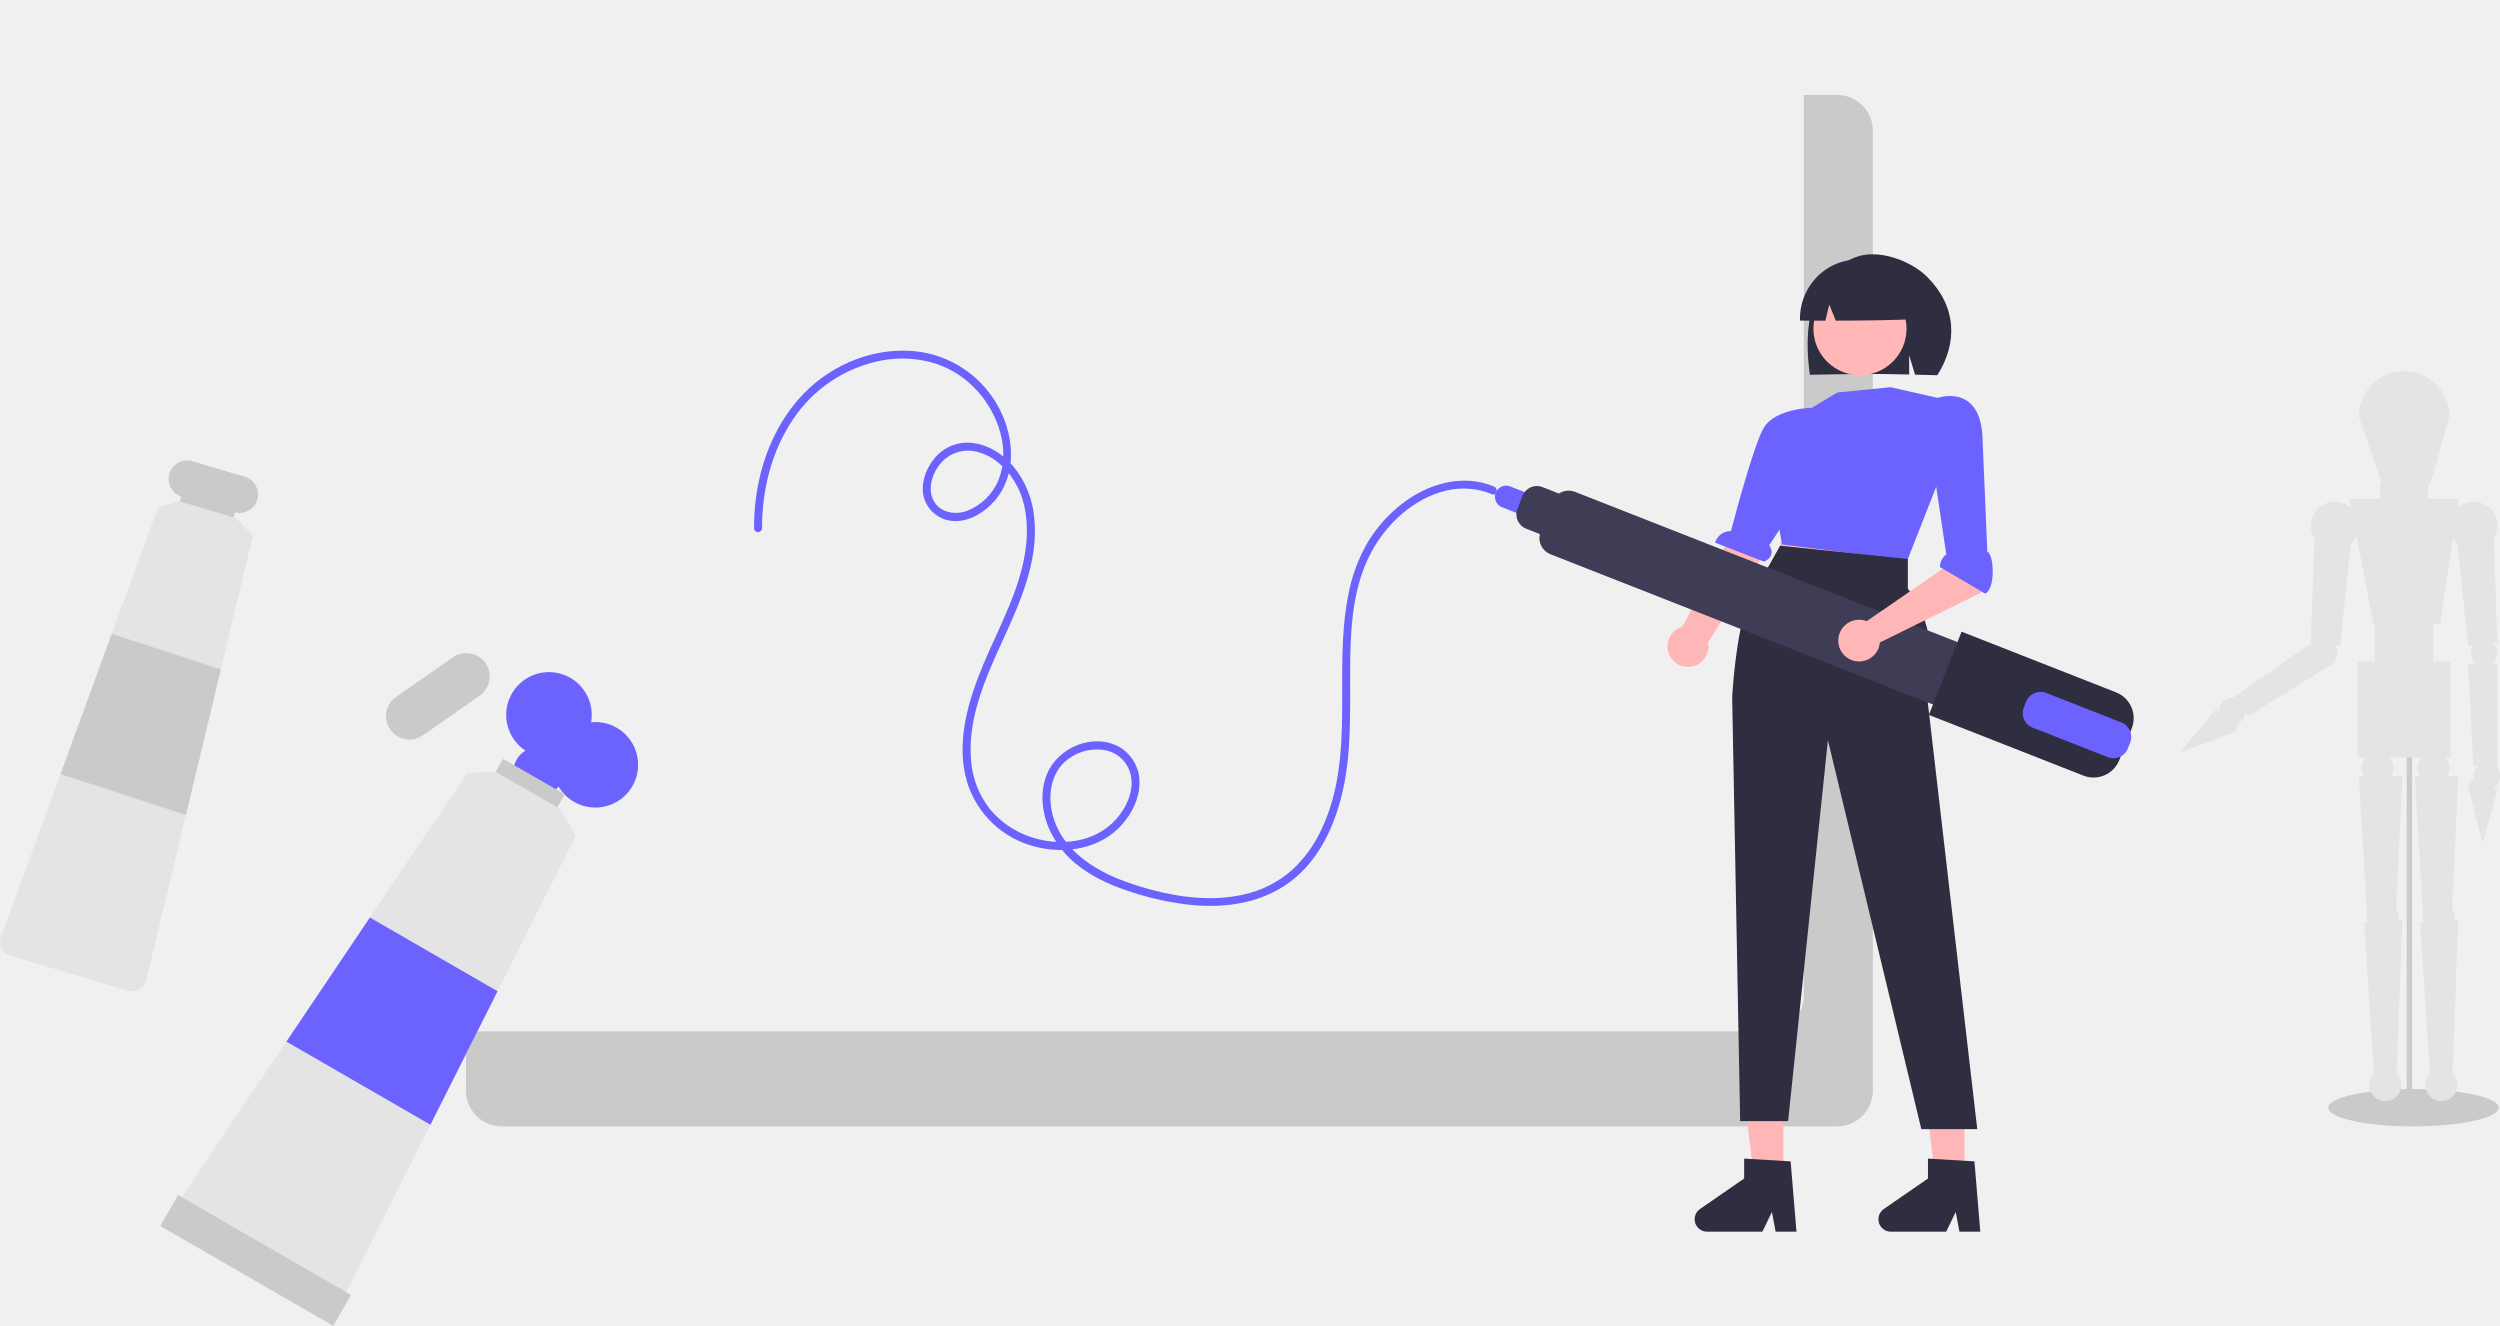
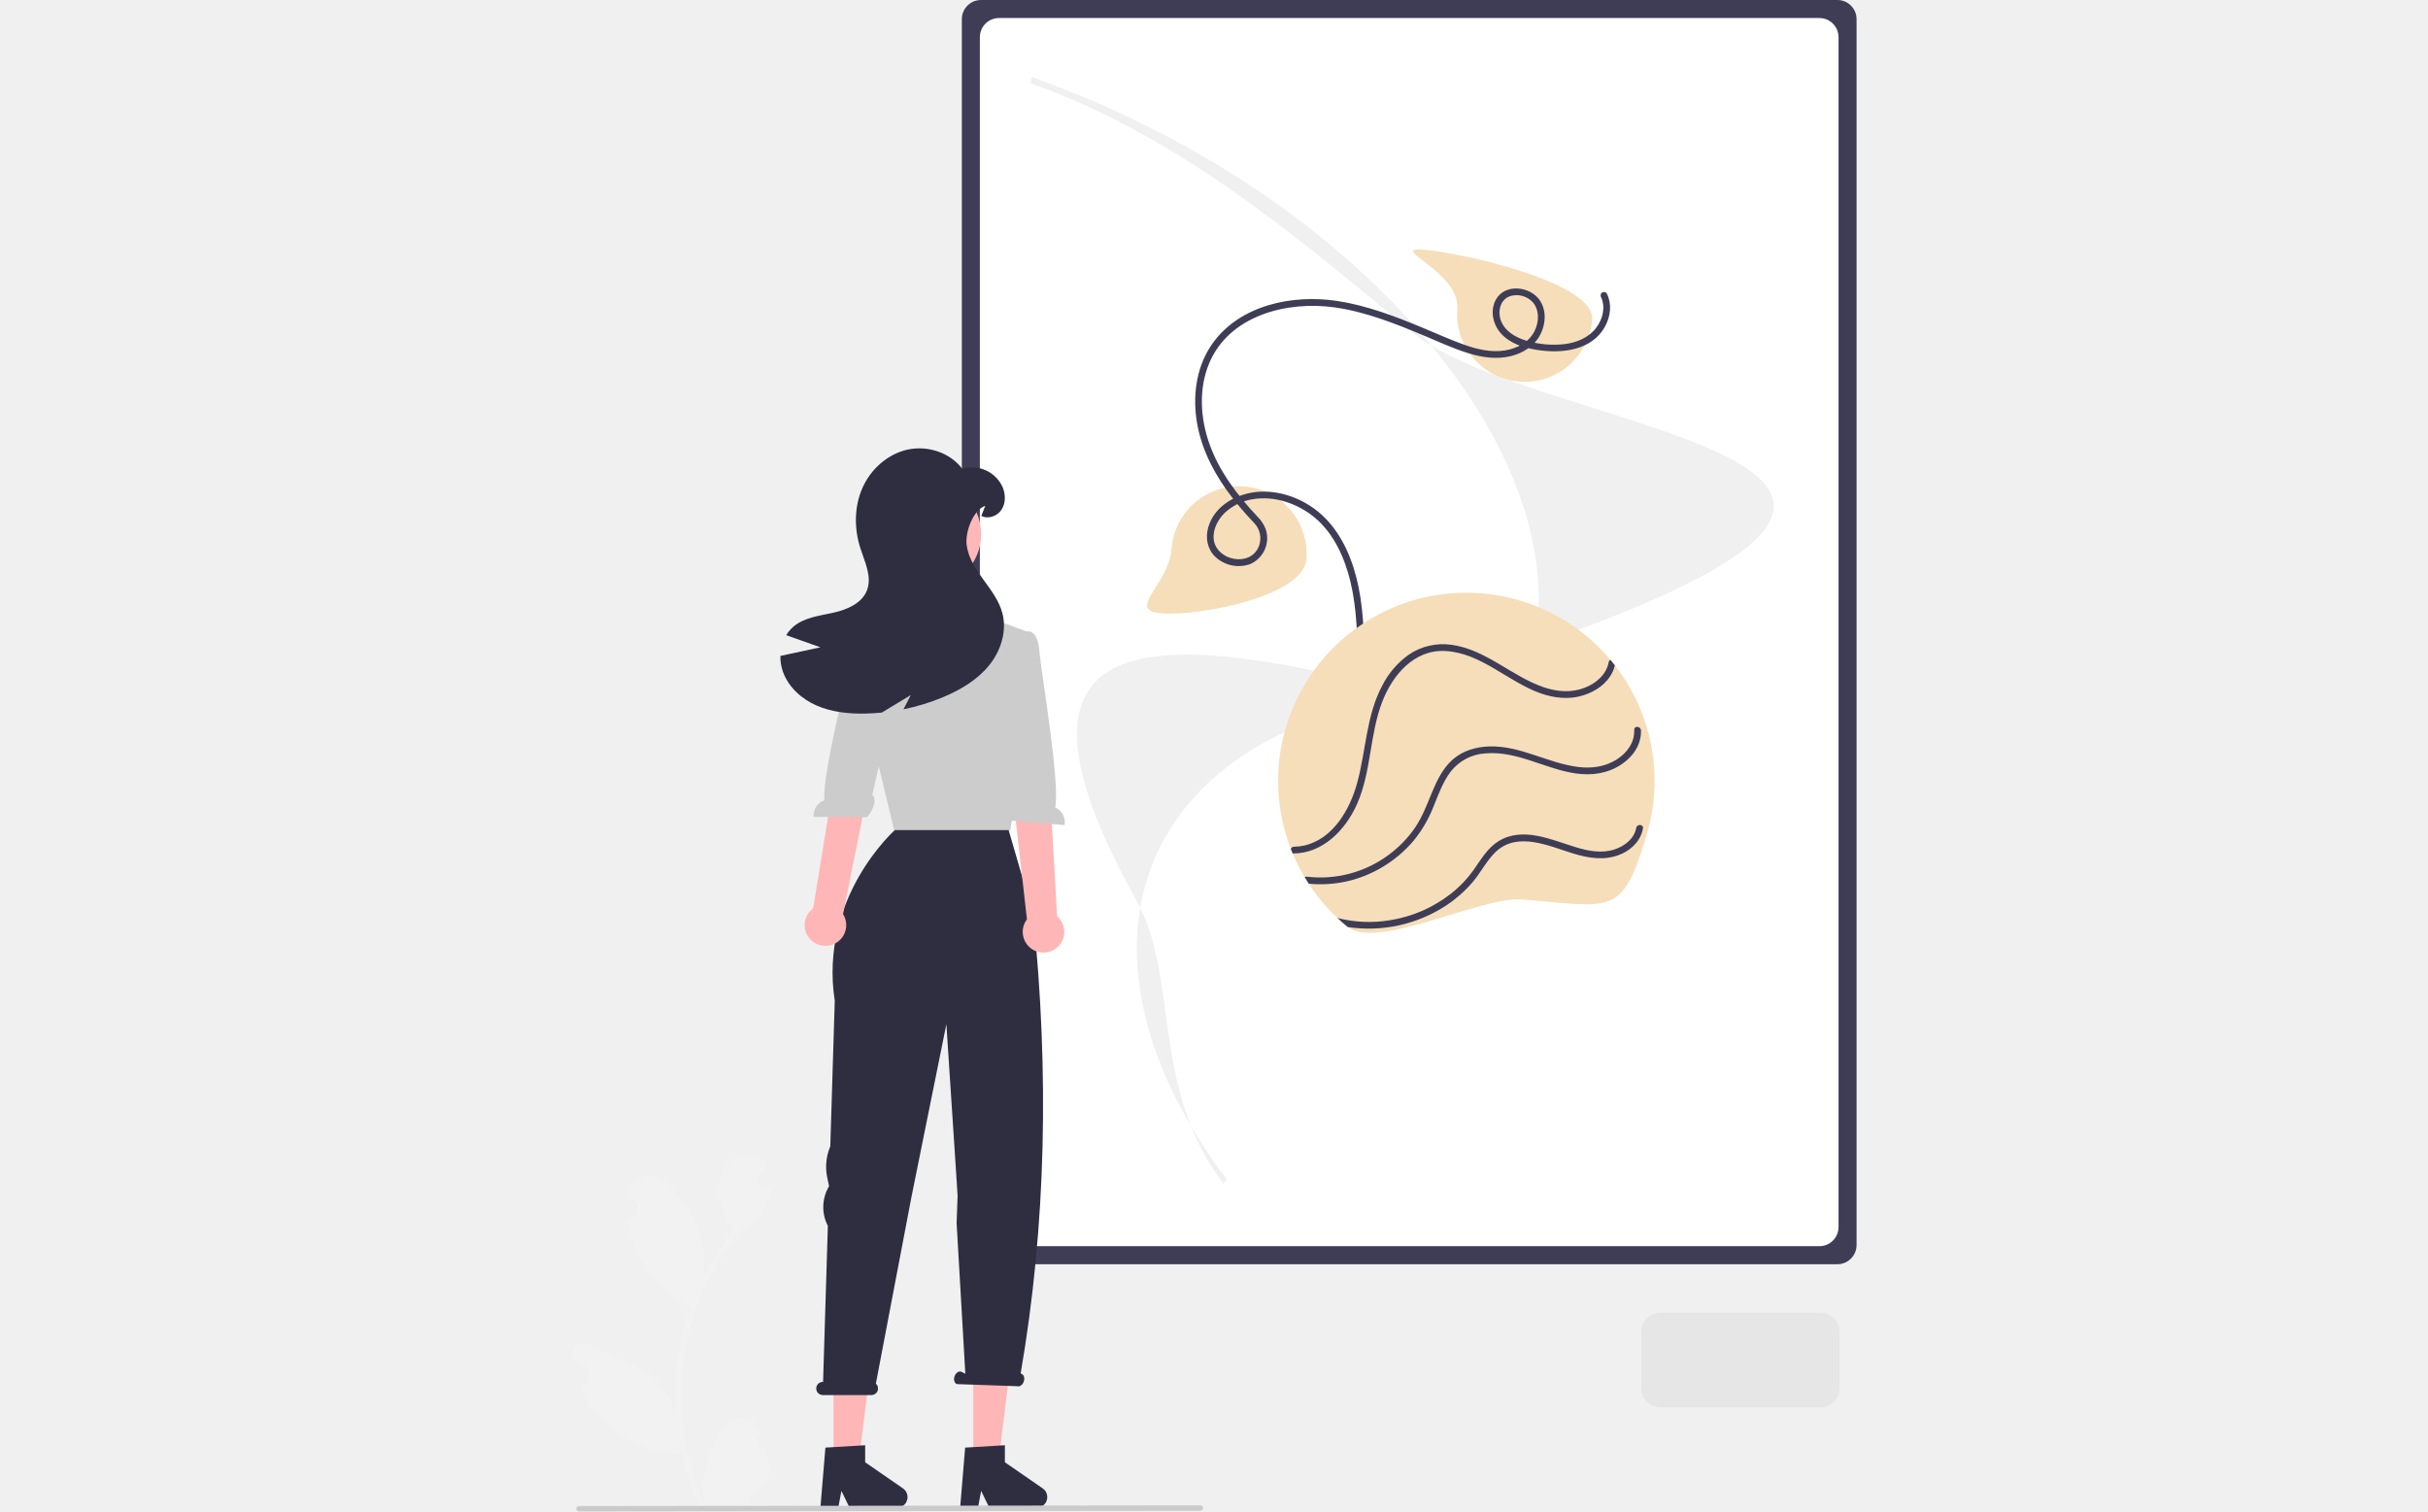
- <svg xmlns="http://www.w3.org/2000/svg" data-name="Layer 1" width="938.457" height="497.706" viewBox="0 0 938.457 497.706">
-   <path d="M820.385,236.787H319.117A13.426,13.426,0,0,0,305.691,250.213V610.542a13.426,13.426,0,0,0,13.426,13.426H820.385a13.426,13.426,0,0,0,13.426-13.426V250.213A13.426,13.426,0,0,0,820.385,236.787Zm-487.154,21.06a6.48,6.48,0,1,1,6.48-6.48A6.48,6.48,0,0,1,333.231,257.847Zm38.88,0a6.48,6.48,0,1,1,6.48-6.48A6.48,6.48,0,0,1,372.111,257.847Zm38.88,0a6.48,6.48,0,1,1,6.48-6.48A6.48,6.48,0,0,1,410.991,257.847Zm38.88,0a6.48,6.48,0,1,1,6.48-6.48A6.48,6.48,0,0,1,449.871,257.847Zm38.88,0a6.48,6.48,0,1,1,6.48-6.48A6.48,6.48,0,0,1,488.751,257.847Zm38.88,0a6.48,6.48,0,1,1,6.48-6.48A6.48,6.48,0,0,1,527.631,257.847Zm38.88,0a6.48,6.48,0,1,1,6.48-6.48A6.48,6.48,0,0,1,566.511,257.847Zm38.88,0a6.48,6.48,0,1,1,6.48-6.48A6.48,6.48,0,0,1,605.391,257.847Zm38.88,0a6.48,6.48,0,1,1,6.48-6.48A6.48,6.48,0,0,1,644.271,257.847Zm38.88,0a6.48,6.48,0,1,1,6.48-6.48A6.48,6.48,0,0,1,683.151,257.847Zm38.88,0a6.48,6.48,0,1,1,6.48-6.48A6.48,6.48,0,0,1,722.031,257.847Zm38.88,0a6.48,6.48,0,1,1,6.48-6.48A6.48,6.48,0,0,1,760.911,257.847Zm38.88,0a6.48,6.48,0,1,1,6.48-6.48A6.48,6.48,0,0,1,799.791,257.847Z" transform="translate(-130.7715 -201.1471)" fill="#cacaca" />
-   <path d="M794.465,201.147H293.197A13.426,13.426,0,0,0,279.771,214.573V574.902a13.426,13.426,0,0,0,13.426,13.426H794.465a13.426,13.426,0,0,0,13.426-13.426V214.573A13.426,13.426,0,0,0,794.465,201.147Zm-487.154,21.06a6.48,6.48,0,1,1,6.48-6.48A6.48,6.48,0,0,1,307.311,222.207Zm38.88,0a6.48,6.48,0,1,1,6.48-6.48A6.48,6.48,0,0,1,346.191,222.207Zm38.88,0a6.48,6.48,0,1,1,6.48-6.48A6.48,6.48,0,0,1,385.071,222.207Zm38.88,0a6.48,6.48,0,1,1,6.48-6.48A6.48,6.48,0,0,1,423.951,222.207Zm38.88,0a6.48,6.48,0,1,1,6.48-6.48A6.48,6.48,0,0,1,462.831,222.207Zm38.88,0a6.48,6.48,0,1,1,6.48-6.48A6.48,6.48,0,0,1,501.711,222.207Zm38.88,0a6.48,6.48,0,1,1,6.48-6.48A6.48,6.48,0,0,1,540.591,222.207Zm38.88,0a6.48,6.48,0,1,1,6.48-6.48A6.48,6.48,0,0,1,579.471,222.207Zm38.88,0a6.48,6.48,0,1,1,6.48-6.48A6.48,6.48,0,0,1,618.351,222.207Zm38.88,0a6.48,6.48,0,1,1,6.48-6.48A6.48,6.48,0,0,1,657.231,222.207Zm38.88,0a6.48,6.48,0,1,1,6.48-6.48A6.48,6.48,0,0,1,696.111,222.207Zm38.88,0a6.48,6.48,0,1,1,6.48-6.48A6.48,6.48,0,0,1,734.991,222.207Zm38.88,0a6.48,6.48,0,1,1,6.48-6.48A6.48,6.48,0,0,1,773.871,222.207Z" transform="translate(-130.7715 -201.1471)" fill="#f0f0f0" />
-   <path d="M416.828,399.459c-.027-14.297,3.521-28.803,11.546-40.762a51.664,51.664,0,0,1,33.432-22.25,41.831,41.831,0,0,1,20.084,1.166,36.298,36.298,0,0,1,15.381,9.888c8.042,8.596,13.002,22.314,8.337,33.76a21.072,21.072,0,0,1-11.994,11.723c-4.799,1.659-10.714.375-12.778-4.756-1.769-4.399.078-9.688,3.031-13.125a13.421,13.421,0,0,1,14.39-4.155c6.318,1.788,11.3,6.934,14.282,12.619,3.467,6.608,4.191,14.423,3.462,21.753-1.606,16.157-9.961,30.538-16.111,45.246-5.717,13.671-10.471,29.489-6.071,44.223a35.83,35.83,0,0,0,25.413,24.144c11.349,3.043,24.626.879,32.686-8.201,3.801-4.282,6.576-9.852,6.614-15.67a15.315,15.315,0,0,0-7.568-13.504c-9.821-5.495-23.083.154-27.197,10.204-2.518,6.151-2.041,13.222.335,19.338A35.728,35.728,0,0,0,536.46,526.807c5.744,4.267,12.454,7.104,19.233,9.274a109.365,109.365,0,0,0,21.692,4.709c14.06,1.499,28.733-.846,39.753-10.267,9.693-8.287,15.029-20.555,17.743-32.772,3.15-14.176,2.676-28.654,2.706-43.078.031-15.371.42-32.149,7.825-46.044,5.823-10.926,16.115-20.491,28.4-23.349a27.515,27.515,0,0,1,16.996,1.398c1.778.746,2.554-2.156.798-2.893-11.805-4.951-24.796-1.067-34.542,6.47a53.124,53.124,0,0,0-12.871,14.452,61.782,61.782,0,0,0-7.377,20.259c-5.684,28.985,3.105,60.277-10.135,87.826a47.669,47.669,0,0,1-10.797,14.848,40.534,40.534,0,0,1-18.328,9.315c-14.369,3.258-29.957.167-43.632-4.624-13.108-4.593-26.209-13.209-28.556-27.956-.967-6.078.404-12.872,5.043-17.185a17.953,17.953,0,0,1,14.659-4.526,12.213,12.213,0,0,1,10.302,10.111c.934,5.71-1.856,11.653-5.575,15.837-8.166,9.187-21.815,10.475-32.892,6.444a33.946,33.946,0,0,1-14.15-9.713,33.446,33.446,0,0,1-7.477-18.977c-1.297-15.729,5.505-30.857,11.895-44.804,6.51-14.209,13.504-29.812,11.853-45.838a35.366,35.366,0,0,0-7.746-19.383c-4.103-4.905-9.93-8.589-16.421-8.995a16.009,16.009,0,0,0-13.709,6.368c-3.07,3.923-4.863,9.28-3.558,14.226a12.191,12.191,0,0,0,11.598,8.808c5.739.101,11.203-3.339,14.879-7.524,8.309-9.459,7.503-23.458,2.115-34.158a40.361,40.361,0,0,0-29.548-21.765c-13.377-2.076-27.307,2.051-38.024,10.17-11.415,8.648-18.826,21.617-22.302,35.37a83.584,83.584,0,0,0-2.483,20.618,1.501,1.501,0,0,0,3,0Z" transform="translate(-130.7715 -201.1471)" fill="#6c63ff" />
-   <ellipse cx="905.957" cy="415.82" rx="32" ry="7" fill="#cacaca" />
-   <rect x="903.457" y="278.962" width="2" height="132.689" fill="#cacaca" />
-   <path d="M962.397,467.642l1.43.865a4.968,4.968,0,0,1,5.784-5.37l-.261-.343,29.114-20.304-.235-.021,1.321-39.321.002 0a8.989,8.989,0,0,1,13.838-11.228l-.661-3.452h11.5v-6h.654l-8.654-25a17,17,0,0,1,34,0l-7,25-1,.056v5.944h11.5l-.491,3.297a8.988,8.988,0,0,1,13.668,11.382l.002-0,1.321,39.321-1.826.166a4.949,4.949,0,0,1-.201,7.834h2.027v38.524l-.431-.018a4.968,4.968,0,0,1-1.097,7.816l1.527.679-5.5,20.248-5.5-21.543,2-2.705.115.051a4.921,4.921,0,0,1,1.646-4.832l-1.761-.074-2-38.146h3.027a4.937,4.937,0,0,1-.841-7.199l-2.187.199-3.955-38.26.004-.001a9.037,9.037,0,0,1-1.734-2.072l-4.815,32.333h-2.5v14h6.5v36h-2.037a5.969,5.969,0,0,1,.728,7h4.152l-2.312,49.735a5.924,5.924,0,0,1,.868,4.34l1.444-.103-2.168,57.723a6.001,6.001,0,1,1-8.495.148l-3.68-56.843,1.314-.094a5.89,5.89,0,0,1-.208-3.014l-.001 0-3.105-51.892h1.81a5.969,5.969,0,0,1,.728-7h-12.074a5.969,5.969,0,0,1,.728,7h4.152l-2.312,49.735a5.924,5.924,0,0,1,.868,4.34l1.444-.103-2.168,57.723a6.001,6.001,0,1,1-8.495.148l-3.68-56.843,1.314-.094a5.89,5.89,0,0,1-.208-3.014l-.001 0-3.105-51.892h1.81a5.969,5.969,0,0,1,.728-7h-3.037v-36h6.5v-14h-.5l-6.355-33.189a9.015,9.015,0,0,1-2.194,2.929l.004.001-3.955,38.26-2.187-.199a4.911,4.911,0,0,1,.067,6.322l.131.188-.841.524c-.066.055-.129.114-.198.165h-.067l-31.326,19.491-1.068-1.402a4.923,4.923,0,0,1-3.021,4.114l.108.065-1.074,3.188-20.817,7.812Z" transform="translate(-130.7715 -201.1471)" fill="#e4e4e4" />
-   <rect x="198.095" y="387.97" width="21.104" height="6.665" transform="translate(-11.1102 -244.2784) rotate(16.4912)" fill="#cacaca" />
-   <path d="M222.679,380.105l-19.71-5.83a6.937,6.937,0,0,0-4.2,13.22,1.991,1.991,0,0,0,.26.09l19.71,5.84a1.225,1.225,0,0,0,.26.06h.01a6.939,6.939,0,0,0,3.67-13.38Z" transform="translate(-130.7715 -201.1471)" fill="#cacaca" />
-   <path d="M219.389,395.644l-.94-.28-20.24-5.99-.29-.09-7.87,2.43-17.31,47.37-19.24,52.64-22.38,61.24a5.225,5.225,0,0,0,.22,4.24,5.322,5.322,0,0,0,3.26,2.74l44.36,13.13a5.343,5.343,0,0,0,6.7-3.87l14.91-62.15,13.11-54.63,12-50.01.04-.15Z" transform="translate(-130.7715 -201.1471)" fill="#e4e4e4" />
-   <path d="M354.253,472.183c-.537,0-1.068.029-1.592.08A16.056,16.056,0,1,0,328.004,482.906a9.363,9.363,0,1,0,12.425,13.491,16.056,16.056,0,1,0,13.824-24.214Z" transform="translate(-130.7715 -201.1471)" fill="#6c63ff" />
-   <rect x="315.752" y="492.121" width="26.719" height="8.438" transform="translate(159.9034 -299.1055) rotate(29.84697)" fill="#cacaca" />
-   <path d="M313.028,450.064a8.798,8.798,0,0,0-12.23-2.18l-21.35,14.87a8.788,8.788,0,0,0,10.05,14.42l21.35-14.87A8.808,8.808,0,0,0,313.028,450.064Z" transform="translate(-130.7715 -201.1471)" fill="#cacaca" />
-   <path d="M341.079,504.824l-1.08-.62-23.17-13.29-.35-.2-10.39.7-36.46,54.16-31.35,46.57-42.58,63.25a6.758,6.758,0,0,0,2.25,9.61l50.8,29.15a6.739,6.739,0,0,0,9.39-2.81l34.2-67.99,25.21-50.11,29.3-58.24.09-.17Z" transform="translate(-130.7715 -201.1471)" fill="#e4e4e4" />
-   <rect x="189.25" y="667.619" width="74.982" height="13.386" transform="translate(236.7617 -224.1769) rotate(30)" fill="#cacaca" />
-   <path d="M811.312,316.093c2.591-8.257,8.482-15.83,16.63-18.621,8.148-2.791,20.08,1.461,26.206,7.566C865.354,316.206,865.698,329.877,858,342c-1.531-.081-6.815-.141-8.365-.199l-2.192-7.307v7.235c-12.097-.374-24.69-.14-37.291.102C809.022,333.248,808.722,324.35,811.312,316.093Z" transform="translate(-130.7715 -201.1471)" fill="#2f2e41" />
-   <path d="M757.423,447.026a7.634,7.634,0,0,1,4.934-10.615l32.558-61.433,13.142,10.143-36.136,57.197a7.675,7.675,0,0,1-14.498,4.707Z" transform="translate(-130.7715 -201.1471)" fill="#ffb6b6" />
-   <polygon points="669.434 441.403 658.4 441.403 653.151 398.845 669.436 398.846 669.434 441.403" fill="#ffb6b6" />
-   <polygon points="737.434 441.403 726.4 441.403 721.151 398.845 737.436 398.846 737.434 441.403" fill="#ffb6b6" />
-   <polygon points="713.671 199.347 716.171 205.847 715.671 212.347 667.671 206.347 669.171 200.847 674.671 194.347 713.671 199.347" fill="#ffb6b6" />
-   <circle cx="698.201" cy="123.378" r="17.475" fill="#ffb7b7" />
-   <path d="M810.443,354.494l10-6,20-2,17.677,4-.177,32.5L846.729,411.514l-47-6-1.786-10.06s-13-17.461,1-27.461Z" transform="translate(-130.7715 -201.1471)" fill="#6c63ff" />
-   <path d="M846.943,410.994v11.106s13,16.894,6,29.894L873,625H852L816.943,478.994,802,622H784l-3-159s1.943-41.006,12.943-48.006L799,406Z" transform="translate(-130.7715 -201.1471)" fill="#2f2e41" />
-   <path d="M816.965,301.77a21.949,21.949,0,0,1,33.371,19.156c-9.768.449-20.029.566-30.434.586l-2.459-6.018-1.45,6.023q-4.756-0-9.529-.013A22.411,22.411,0,0,1,816.965,301.77Z" transform="translate(-130.7715 -201.1471)" fill="#2f2e41" />
-   <path d="M702.424,394.621l-7.811-3.068a4.196,4.196,0,1,1,3.068-7.811l7.811,3.068a4.196,4.196,0,0,1-3.068,7.811Z" transform="translate(-130.7715 -201.1471)" fill="#6c63ff" />
-   <path d="M876.359,446.408,722.001,385.781a6.579,6.579,0,0,0-6.029.637l-6.178-2.426a5.771,5.771,0,0,0-7.481,3.262l-1.917,4.879a5.771,5.771,0,0,0,3.262,7.481l5.138,2.018a6.581,6.581,0,0,0,4.001,7.582l154.358,60.627a6.597,6.597,0,0,0,8.552-3.728l4.381-11.153A6.597,6.597,0,0,0,876.359,446.408Z" transform="translate(-130.7715 -201.1471)" fill="#3f3d56" />
-   <path d="M912.868,492.305l-58.03-22.793L867.109,438.267l58.03,22.793a10.399,10.399,0,0,1,5.87,13.464l-4.678,11.91A10.399,10.399,0,0,1,912.868,492.305Z" transform="translate(-130.7715 -201.1471)" fill="#2f2e41" />
-   <path d="M922.024,485.382l-28.272-11.105a5.799,5.799,0,0,1-3.274-7.511l.877-2.232a5.799,5.799,0,0,1,7.51-3.275l28.272,11.105a5.799,5.799,0,0,1,3.274,7.511l-.877,2.232A5.799,5.799,0,0,1,922.024,485.382Z" transform="translate(-130.7715 -201.1471)" fill="#6c63ff" />
-   <path d="M830.32,433.957a7.861,7.861,0,0,1,1.183.366l30.507-20.999-.698-8.97,13.4-2.823,2.779,15.76a5.974,5.974,0,0,1-3.241,6.396L836.46,442.322a7.839,7.839,0,1,1-6.14-8.366Z" transform="translate(-130.7715 -201.1471)" fill="#ffb6b6" />
-   <polygon points="186.777 372.097 161.567 422.207 107.507 390.997 138.857 344.427 186.777 372.097" fill="#6c63ff" />
-   <polygon points="82.907 251.277 69.797 305.907 22.727 290.577 41.967 237.937 82.907 251.277" fill="#cacaca" />
-   <path d="M859,414l17,10c4-2,3.227-14.97.784-15.73l-1.842-43.276c-1-20-16.823-14.5-16.823-14.5l-7.177,1.5,5,21L861.374,409.228A5.984,5.984,0,0,0,859,414Z" transform="translate(-130.7715 -201.1471)" fill="#6c63ff" />
-   <path d="M810.831,354.22s-13.728.216-18.018,7.605c-3.435,5.915-9.855,29.51-12.28,38.691a5.997,5.997,0,0,0-5.934,4.341L793,412c4-2,2.89-4.772,1.876-6.206l6.853-10.279,8-4,3.318-35.399Z" transform="translate(-130.7715 -201.1471)" fill="#6c63ff" />
-   <path d="M805.141,663.5h-7.829l-1.397-7.392L792.335,663.5H771.57a4.668,4.668,0,0,1-2.652-8.509L785.5,643.539v-7.473l17.441,1.041Z" transform="translate(-130.7715 -201.1471)" fill="#2f2e41" />
-   <path d="M874.141,663.5h-7.829l-1.397-7.392L861.335,663.5H840.57a4.668,4.668,0,0,1-2.652-8.509L854.5,643.539v-7.473l17.441,1.041Z" transform="translate(-130.7715 -201.1471)" fill="#2f2e41" />
+ <svg xmlns="http://www.w3.org/2000/svg" data-name="Layer 1" width="570.222" height="355" viewBox="0 0 570.222 670.696">
+   <path d="M876.611,675.652h-380a8.51,8.51,0,0,1-8.5-8.5v-544a8.509,8.509,0,0,1,8.5-8.5h380a8.51,8.51,0,0,1,8.5,8.5v544A8.51,8.51,0,0,1,876.611,675.652Z" transform="translate(-314.8891 -114.652)" fill="#3f3d56" />
+   <path d="M868.611,667.652h-364a8.51,8.51,0,0,1-8.5-8.5v-528a8.509,8.509,0,0,1,8.5-8.5h364a8.51,8.51,0,0,1,8.5,8.5v528A8.51,8.51,0,0,1,868.611,667.652Z" transform="translate(-314.8891 -114.652)" fill="#fff" />
+   <path d="M604.178,639.966c-32.38-42.744-19.539-91.529-38.51-125.563C492.962,383.964,582.49,395.981,683.71,421.348l.241,2.814c-64.423,9.942-106.791,43.098-116.242,90.966-7.345,37.201,6.133,80.82,37.95,122.821Z" transform="translate(-314.8891 -114.652)" fill="#f0f0f0" />
+   <path d="M675.306,480.887l-.676-2.683c36.144-16.387,33.038-65.195,65.375-76.341,246.334-84.904,3.175-94.479-51.519-139.389-48.91-40.161-102.214-86.854-169.957-110.902l.54-2.738c68.039,24.154,128.69,63.744,170.78,111.478,42.302,47.973,60.839,98.501,52.197,142.275C735.232,437.107,712.153,464.182,675.306,480.887Z" transform="translate(-314.8891 -114.652)" fill="#f0f0f0" />
+   <path d="M576.918,386.815c-16.517-1.305,2.973-12.235,4.278-28.752a30,30,0,1,1,59.814,4.725C639.705,379.305,593.435,388.12,576.918,386.815Z" transform="translate(-314.8891 -114.652)" fill="#f5deb9" />
+   <path d="M735.509,283.985a30,30,0,0,1-27.544-32.269c1.305-16.517-31.495-27.566-14.978-26.261s76.097,14.469,74.792,30.986A30,30,0,0,1,735.509,283.985Z" transform="translate(-314.8891 -114.652)" fill="#f5deb9" />
+   <path d="M771.661,246.334c2.177,4.516.893,9.732-1.981,13.631-3.27,4.434-8.471,6.62-13.806,7.343a42.492,42.492,0,0,1-17.071-1.406c-5.34-1.541-10.882-4.845-11.984-10.746-.734-3.933.944-8.131,5.029-9.221a9.836,9.836,0,0,1,9.311,2.526c3.392,3.53,3.134,9.196.978,13.296-2.535,4.822-7.608,7.483-12.824,8.362-6.201,1.044-12.432-.414-18.265-2.489-6.34-2.255-12.491-5.064-18.703-7.643-12.115-5.031-24.49-9.757-37.518-11.761-19.901-3.061-43.52,1.705-55.703,19.153-6.577,9.419-8.44,21.231-7.024,32.468,1.493,11.851,6.693,22.741,13.578,32.384a137.506,137.506,0,0,0,11.916,14.259,9.82,9.82,0,0,1,2.267,10.699c-3.774,9.274-18.864,6.318-19.989-3.241-.511-4.343,1.912-8.817,4.94-11.763a23.284,23.284,0,0,1,12.418-6.016c9.792-1.635,20.142,1.995,27.627,8.301,8.456,7.124,13.216,17.951,15.723,28.49,2.855,11.999,3,24.341,3.272,36.606.278,12.552.755,25.252,4.356,37.367a92.343,92.343,0,0,0,13.379,27.226,96.454,96.454,0,0,0,48.079,35.63,88.352,88.352,0,0,0,14.384,3.37c1.911.283,2.139-2.709.236-2.991-21.274-3.154-40.838-14.673-54.843-30.863a91.476,91.476,0,0,1-16.389-27.319c-4.567-12.038-5.725-24.825-6.098-37.601-.381-13.049-.173-26.215-2.786-39.069-2.309-11.363-6.84-22.87-15.229-31.15-7.397-7.3-17.98-11.817-28.439-11.332-9.732.451-20.138,5.811-23.03,15.74-1.357,4.659-.494,9.661,3.063,13.122a15.13,15.13,0,0,0,15.493,3.274,12.551,12.551,0,0,0,6.969-15.355,15.276,15.276,0,0,0-3.762-5.754c-8.779-9.376-16.836-19.868-21.208-32.077-4.078-11.387-4.914-24.486-.211-35.817,8.903-21.451,34.742-27.896,55.789-24.898,13.774,1.962,26.816,7.177,39.575,12.511,6.515,2.724,12.989,5.751,19.746,7.836,6.05,1.867,12.542,2.804,18.775,1.273,5.44-1.336,10.44-4.499,13.076-9.559,2.394-4.596,2.807-10.429-.04-14.932-4.116-6.51-15.481-7.975-19.622-.663-2.748,4.852-1.398,11.065,2.211,15.089,4.046,4.511,10.105,6.354,15.904,7.284,10.957,1.757,24.45.376,30.312-10.446,2.415-4.459,3.067-9.774.82-14.435a1.501,1.501,0,0,0-2.702,1.305Z" transform="translate(-314.8891 -114.652)" fill="#3f3d56" />
+   <path d="M736.416,513.77c-17.515-1.384-64.348,22.583-77.026,12.272q-2.376-1.918-4.597-4.024a82.599,82.599,0,0,1-12.75-15.231c-.628-.942-1.225-1.892-1.801-2.851a84.197,84.197,0,0,1-5.352-10.604c-.269-.663-.536-1.336-.804-2.01a83.506,83.506,0,0,1,141.796-83.874c.679.796,1.337,1.61,1.984,2.444a83.165,83.165,0,0,1,14.248,27.758c-.001.01.009.011.008.021a83.831,83.831,0,0,1,.207,46.27l-.002.02c-.097.333-.193.667-.3 1C781.087,521.984,776.441,516.932,736.416,513.77Z" transform="translate(-314.8891 -114.652)" fill="#f5deb9" />
+   <path d="M635.268,493.371a1.58,1.58,0,0,1-.378-.04c-.269-.663-.536-1.336-.804-2.01a1.5,1.5,0,0,1,1.419-.941,20.496,20.496,0,0,0,4.505-.517c12.828-2.899,20.305-16.031,23.509-27.755,3.932-14.345,3.986-29.759,11.092-43.14a37.888,37.888,0,0,1,11.825-13.822,26.922,26.922,0,0,1,18.754-4.387c15.477,2.045,26.774,13.962,41.142,18.869,5.919,2.022,12.219,2.52,18.139.219,5.029-1.95,9.617-5.801,10.656-11.336a1.453,1.453,0,0,1,.756-1.064c.679.796,1.337,1.61,1.984,2.444a14.578,14.578,0,0,1-1.002,2.9c-2.525,5.298-7.56,8.722-13.042,10.435-6.345,1.976-12.947,1.224-19.122-.989-14.398-5.16-26.241-17.912-42.138-18.706-13.779-.687-23.3,10.638-27.885,22.454-5.669,14.619-4.827,31.006-11.191,45.41C658.478,482.726,648.443,493.319,635.268,493.371Z" transform="translate(-314.8891 -114.652)" fill="#3f3d56" />
+   <path d="M642.042,506.786c-.628-.942-1.225-1.892-1.801-2.851a1.248,1.248,0,0,1,1.003-.252,50.765,50.765,0,0,0,36.202-9.649,50.158,50.158,0,0,0,11.727-12.074c3.324-4.873,5.332-10.352,7.585-15.762,2.216-5.322,4.818-10.704,9.225-14.559,4.493-3.928,10.291-5.577,16.163-5.755,13.916-.415,26.051,7.495,39.594,9.126,6.041.728,12.039-.142,17.21-3.516,4.464-2.918,7.714-7.486,7.505-12.969-.078-1.812,2.561-1.694,2.947-.098a1.602,1.602,0,0,1,.044.335c.238,6.379-3.684,11.837-8.845,15.211-5.998,3.93-13.006,4.901-20.02,3.906-13.57-1.935-26.112-10.148-40.153-8.91a21.073,21.073,0,0,0-15.226,7.855c-3.695,4.744-5.647,10.538-7.927,16.035a55.6,55.6,0,0,1-8.961,15.151,54.893,54.893,0,0,1-13.337,11.245A53.18,53.18,0,0,1,642.042,506.786Z" transform="translate(-314.8891 -114.652)" fill="#3f3d56" />
+   <path d="M659.39,526.042q-2.376-1.918-4.597-4.024a56.746,56.746,0,0,0,23.376.974,58.902,58.902,0,0,0,26.832-11.663,51.603,51.603,0,0,0,10.202-10.67c3.273-4.607,6.133-9.697,11.068-12.748,10.714-6.617,23.538-.568,34.235,2.684,5.583,1.705,11.581,2.861,17.267.973,4.409-1.467,8.689-4.72,9.56-9.527.34-1.889,3.341-1.662,2.991.236q-.102.534-.235,1.065c-1.375,5.218-5.645,8.983-10.685,10.812-6.577,2.369-13.391,1.259-19.924-.731-10.745-3.276-24.788-10.013-34.511-.72-4.101,3.919-6.617,9.228-10.316,13.51a55.759,55.759,0,0,1-11.314,10.02A62.586,62.586,0,0,1,659.39,526.042Z" transform="translate(-314.8891 -114.652)" fill="#3f3d56" />
+   <path d="M869.111,739.152h-71a8.51,8.51,0,0,1-8.5-8.5v-25a8.509,8.509,0,0,1,8.5-8.5h71a8.51,8.51,0,0,1,8.5,8.5v25A8.51,8.51,0,0,1,869.111,739.152Z" transform="translate(-314.8891 -114.652)" fill="#e6e6e6" />
+   <polygon points="142.482 334.364 144.356 351.746 143.253 374.538 193.738 368.54 198.482 334.364 192.438 334.424 142.482 334.364" fill="#ffb6b6" />
+   <path d="M517.611,395.152l-15.608-5.773-6.67-9.686-23.993-2.399-14.799,9.481-12.407,6.318.213,32.988L458.611,485.152l51-2,6.713-42.123s15.595-20.946-1.2-32.942Z" transform="translate(-314.8891 -114.652)" fill="#ccc" />
+   <polygon points="116.296 649.938 127.334 649.938 132.586 607.364 116.296 607.364 116.296 649.938" fill="#ffb6b6" />
+   <path d="M427.583,757.03l17.634-1.053v7.555l16.765,11.579a4.719,4.719,0,0,1-2.682,8.603H438.306l-3.619-7.473-1.413,7.473h-7.916Z" transform="translate(-314.8891 -114.652)" fill="#2f2e41" />
+   <polygon points="178.296 649.938 189.334 649.938 194.586 607.364 178.296 607.364 178.296 649.938" fill="#ffb6b6" />
+   <path d="M489.583,757.03l17.634-1.053v7.555l16.765,11.579a4.719,4.719,0,0,1-2.682,8.603H500.306l-3.619-7.473-1.413,7.473h-7.916Z" transform="translate(-314.8891 -114.652)" fill="#2f2e41" />
+   <path d="M426.423,727.876h.12l2.123-69.223a18.101,18.101,0,0,1,.237-17.105l.304-.55-.788-3.653a23.267,23.267,0,0,1,1.33-14.003l1.98-64.573c-7.075-45.851,26.642-75.754,26.642-75.754H508.879l10.844,37.256c7.169,69.841,5.868,137.898-5.508,203.834l.31.157c1.117.385,1.596,1.932,1.07,3.455s-1.857,2.445-2.974,2.059l-26.674-.928c-1.117-.385-1.596-1.932-1.07-3.455.526-1.523,1.857-2.445,2.974-2.059l1.814.917-3.868-66.798.429-12.201-.884-13.842-4.089-62.261-15.476,76.563L449.969,728.647a2.908,2.908,0,0,1-1.961,5.064H426.423a2.917,2.917,0,0,1,0-5.834Z" transform="translate(-314.8891 -114.652)" fill="#2f2e41" />
+   <path d="M421.172,531.76a9.157,9.157,0,0,1,.982-14.007l13.457-82.601,15.783,5.553-15.993,79.57a9.207,9.207,0,0,1-14.229,11.485Z" transform="translate(-314.8891 -114.652)" fill="#ffb6b6" />
+   <path d="M446.256,393.019s-4.527-1.706-6.17,8.411c-1.315,8.099-14.156,56.988-12.942,68.316a7.194,7.194,0,0,0-4.789,7.406l23.678.121c3.626-3.954,4.096-8.725,2.345-9.898l3.276-14.454L467.082,406.289l-17.532-12.095Z" transform="translate(-314.8891 -114.652)" fill="#ccc" />
+   <path d="M530.184,535.277a9.157,9.157,0,0,0,.227-14.04l-4.8-83.085-17.701,3.806,9.086,80.651a9.207,9.207,0,0,0,13.188,12.667Z" transform="translate(-314.8891 -114.652)" fill="#ffb6b6" />
+   <path d="M517.131,394.892s4.657-1.31,5.423,8.911c.613,8.183,9.2,57.995,7.015,69.176a7.194,7.194,0,0,1,4.134,7.791l-23.601-1.917c-3.272-4.252-3.33-9.045-1.485-10.063l-2.02-14.682L495.241,406.32l18.508-10.541Z" transform="translate(-314.8891 -114.652)" fill="#ccc" />
+   <circle cx="157.92" cy="237.062" r="23.876" fill="#ffb8b8" />
+   <path d="M425.358,401.891q-7.579-2.686-15.157-5.382a15.258,15.258,0,0,1,3.281-3.862c4.81-4.017,11.45-4.743,17.558-6.098,6.117-1.355,12.757-4.133,14.993-9.979,2.323-6.078-1.045-12.641-3.001-18.836-2.739-8.643-2.681-18.294.987-26.579,3.668-8.285,11.121-15.003,19.968-16.977,8.847-1.965,18.845,1.239,24.285,8.479a14.974,14.974,0,0,1,18.022,8.343c1.268,3.175,1.307,6.998-.581,9.853s-5.924,4.317-8.963,2.73l1.762-4.472c-5.449,1.849-8.992,11.702-8.256,17.413.726,5.701,4.056,10.695,7.434,15.351,3.378,4.656,6.979,9.36,8.43,14.925,2.091,8.005-.736,16.755-5.962,23.172-5.227,6.417-12.592,10.773-20.22,13.977a93.731,93.731,0,0,1-17.713,5.459c1.084-2.11,2.158-4.22,3.242-6.33l-12.863,7.782c-2.488.242-4.994.387-7.501.436-7.298.126-14.741-.639-21.42-3.552-6.688-2.923-12.563-8.218-14.983-15.099a19.569,19.569,0,0,1-1.084-6.93Q416.488,403.798,425.358,401.891Z" transform="translate(-314.8891 -114.652)" fill="#2f2e41" />
+   <path d="M401.28,757.415a3.613,3.613,0,0,1-2.619-6.263c.091-.362.156-.622.248-.984q-.049-.118-.098-.236a9.703,9.703,0,0,0-17.898.067c-2.927,7.051-6.654,14.113-7.572,21.568a28.705,28.705,0,0,0,.504,9.872,115.086,115.086,0,0,1-10.469-47.799,111.08,111.08,0,0,1,.689-12.392q.571-5.06,1.584-10.047a116.419,116.419,0,0,1,23.087-49.342,30.983,30.983,0,0,0,12.886-13.369,23.634,23.634,0,0,0,2.149-6.458c-.627.082-1.265.134-1.892.175-.195.01-.401.021-.597.031l-.074.003a3.58,3.58,0,0,1-2.94-5.832q.406-.5.813-.999c.411-.514.833-1.018,1.244-1.532a1.782,1.782,0,0,0,.134-.154c.473-.586.946-1.162,1.419-1.748a10.352,10.352,0,0,0-3.394-3.28c-4.741-2.777-11.281-.854-14.706,3.435-3.435,4.288-4.083,10.304-2.89,15.662a41.485,41.485,0,0,0,5.738,12.793c-.257.329-.525.648-.782.977a117.171,117.171,0,0,0-12.23,19.375,48.709,48.709,0,0,0-2.908-22.624c-2.783-6.715-8.001-12.37-12.595-18.175-5.519-6.973-16.835-3.93-17.807,4.909q-.014.128-.028.257,1.024.577,2.004,1.226a4.901,4.901,0,0,1-1.976,8.919l-.1.015a48.766,48.766,0,0,0,1.285,7.291,50.21,50.21,0,0,0,25,31.468c.401.206.792.411,1.193.607a119.597,119.597,0,0,0-6.438,30.296,113.434,113.434,0,0,0,.082,18.315l-.031-.216A29.974,29.974,0,0,0,351.065,725.916c-7.874-6.469-18.999-8.851-27.494-14.05a5.625,5.625,0,0,0-8.616,5.473q.017.114.035.227a32.924,32.924,0,0,1,3.692,1.779q1.024.578,2.004,1.226a4.901,4.901,0,0,1-1.976,8.919l-.1.015c-.072.01-.134.021-.206.031a48.808,48.808,0,0,0,8.978,14.058,50.254,50.254,0,0,0,36.446,15.991h.01a119.562,119.562,0,0,0,8.032,23.447h28.692c.103-.319.195-.648.288-.967a32.599,32.599,0,0,1-7.939-.473c2.129-2.612,4.257-5.245,6.386-7.857a1.784,1.784,0,0,0,.134-.154c1.08-1.337,2.17-2.663,3.25-4l.001-.002a47.751,47.751,0,0,0-1.399-12.164Z" transform="translate(-314.8891 -114.652)" fill="#f2f2f2" />
+   <path d="M593.993,785.041l-275.75.307a1.191,1.191,0,1,1,0-2.381l275.75-.307a1.191,1.191,0,0,1,0,2.381Z" transform="translate(-314.8891 -114.652)" fill="#cacaca" />
</svg>
